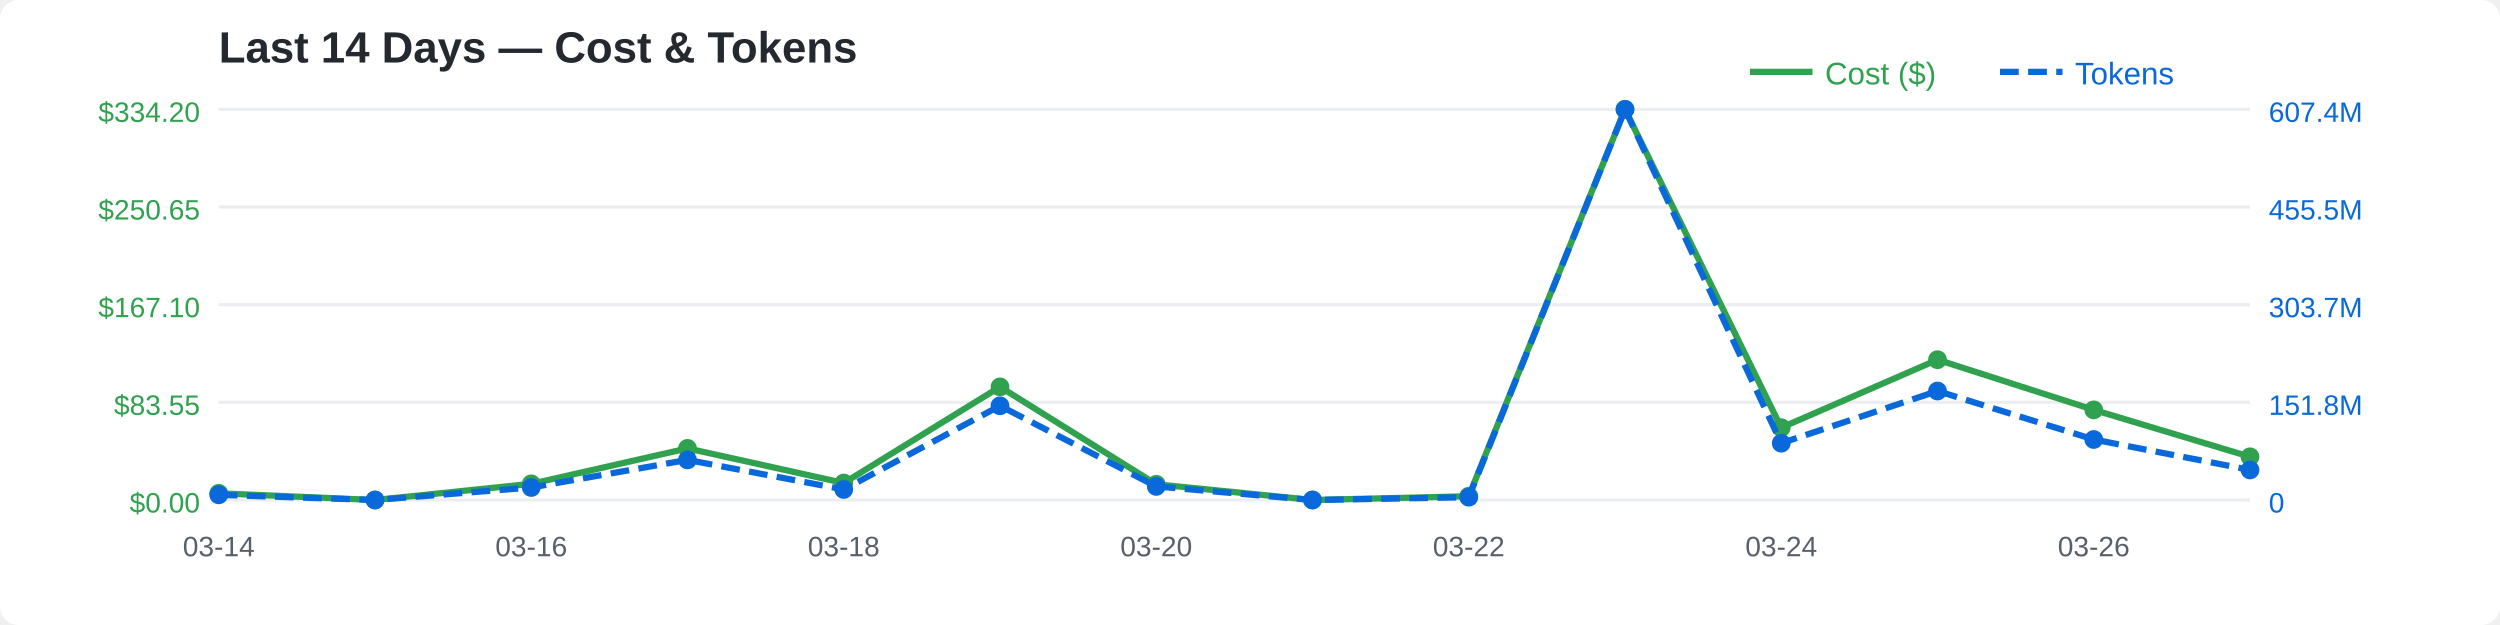
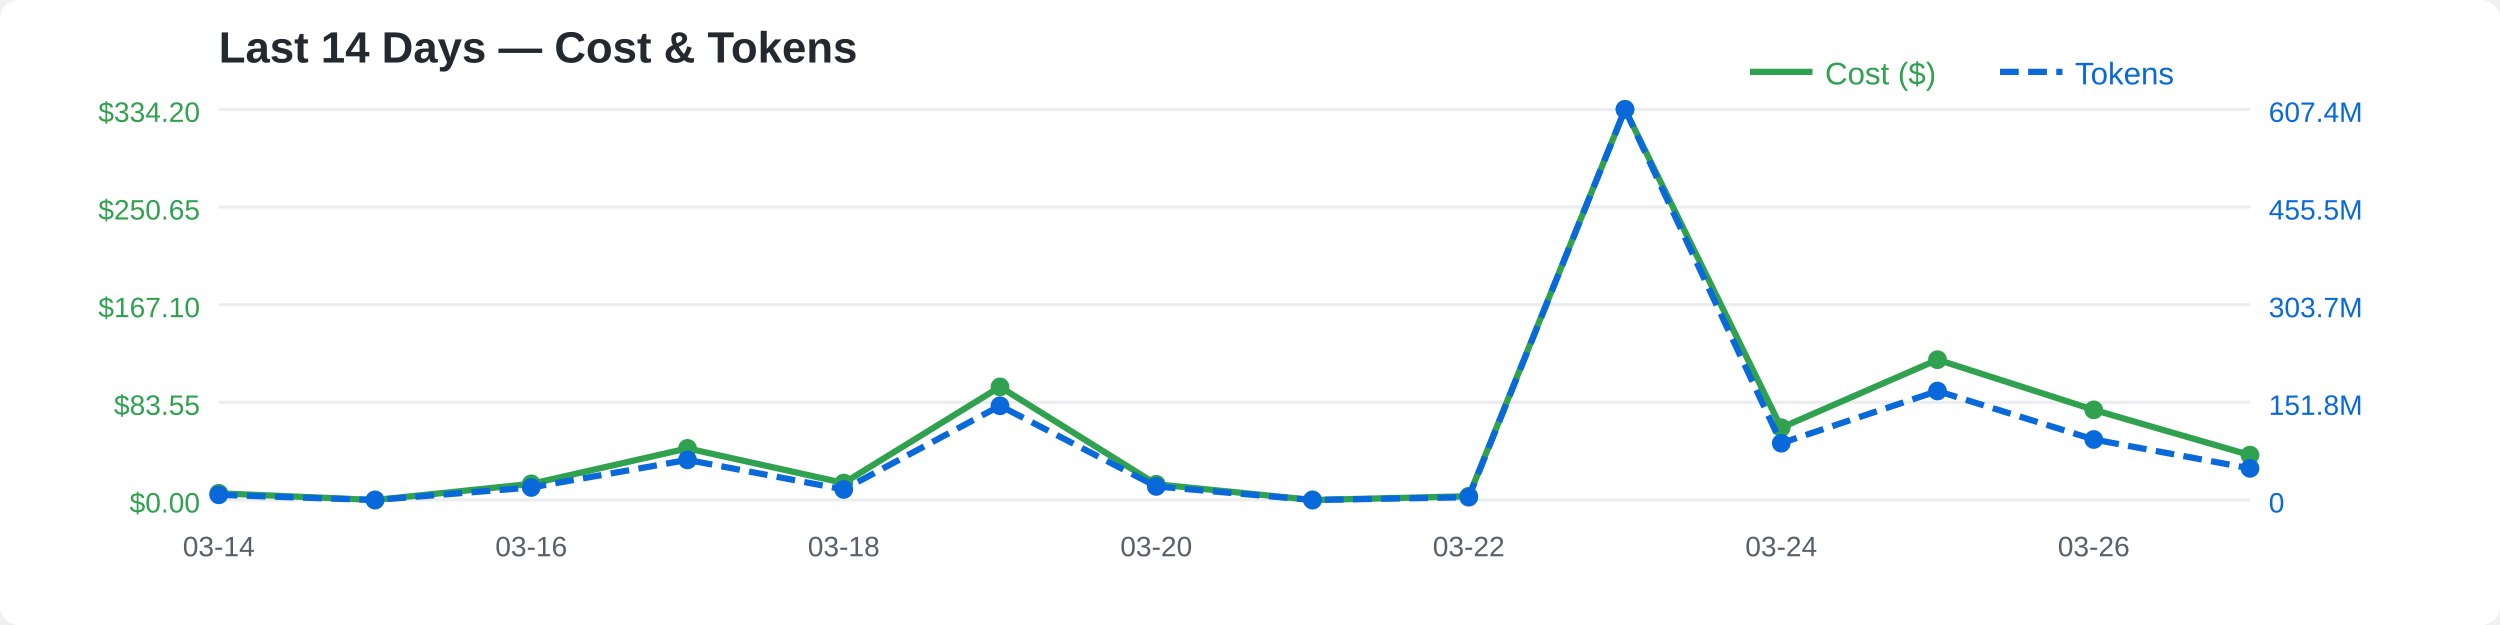
<svg xmlns="http://www.w3.org/2000/svg" width="800" height="200" viewBox="0 0 800 200">
  <rect width="800" height="200" fill="#ffffff" rx="6" />
  <text x="70" y="20" font-family="Arial, sans-serif" font-size="14" fill="#24292f" font-weight="bold">Last 14 Days — Cost &amp; Tokens</text>
  <line x1="70" y1="35.0" x2="720" y2="35.0" stroke="#ebedf0" stroke-width="1" />
  <line x1="70" y1="66.25" x2="720" y2="66.25" stroke="#ebedf0" stroke-width="1" />
  <line x1="70" y1="97.5" x2="720" y2="97.5" stroke="#ebedf0" stroke-width="1" />
  <line x1="70" y1="128.75" x2="720" y2="128.75" stroke="#ebedf0" stroke-width="1" />
  <line x1="70" y1="160.0" x2="720" y2="160.0" stroke="#ebedf0" stroke-width="1" />
  <text x="70.0" y="178" font-family="Arial, sans-serif" font-size="9" fill="#57606a" text-anchor="middle">03-14</text>
  <text x="170.0" y="178" font-family="Arial, sans-serif" font-size="9" fill="#57606a" text-anchor="middle">03-16</text>
  <text x="270.0" y="178" font-family="Arial, sans-serif" font-size="9" fill="#57606a" text-anchor="middle">03-18</text>
  <text x="370.0" y="178" font-family="Arial, sans-serif" font-size="9" fill="#57606a" text-anchor="middle">03-20</text>
  <text x="470.0" y="178" font-family="Arial, sans-serif" font-size="9" fill="#57606a" text-anchor="middle">03-22</text>
  <text x="570.0" y="178" font-family="Arial, sans-serif" font-size="9" fill="#57606a" text-anchor="middle">03-24</text>
  <text x="670.0" y="178" font-family="Arial, sans-serif" font-size="9" fill="#57606a" text-anchor="middle">03-26</text>
  <text x="64" y="39.0" font-family="Arial, sans-serif" font-size="9" fill="#30a14e" text-anchor="end">$334.20</text>
  <text x="64" y="70.25" font-family="Arial, sans-serif" font-size="9" fill="#30a14e" text-anchor="end">$250.65</text>
  <text x="64" y="101.5" font-family="Arial, sans-serif" font-size="9" fill="#30a14e" text-anchor="end">$167.10</text>
  <text x="64" y="132.75" font-family="Arial, sans-serif" font-size="9" fill="#30a14e" text-anchor="end">$83.55</text>
  <text x="64" y="164.0" font-family="Arial, sans-serif" font-size="9" fill="#30a14e" text-anchor="end">$0.00</text>
  <text x="726" y="39.0" font-family="Arial, sans-serif" font-size="9" fill="#0969da">607.4M</text>
  <text x="726" y="70.25" font-family="Arial, sans-serif" font-size="9" fill="#0969da">455.5M</text>
  <text x="726" y="101.5" font-family="Arial, sans-serif" font-size="9" fill="#0969da">303.7M</text>
  <text x="726" y="132.75" font-family="Arial, sans-serif" font-size="9" fill="#0969da">151.8M</text>
  <text x="726" y="164.0" font-family="Arial, sans-serif" font-size="9" fill="#0969da">0</text>
-   <polyline points="70.0,157.86 120.0,160.0 170.0,154.827 220.0,143.482 270.0,154.568 320.0,123.802 370.0,154.966 420.0,160.0 470.0,158.795 520.0,35.0 570.0,136.859 620.0,115.101 670.0,131.16 720.0,146.171" fill="none" stroke="#30a14e" stroke-width="2" />
+   <polyline points="70.0,157.86 120.0,160.0 170.0,154.827 220.0,143.482 270.0,154.568 320.0,123.802 370.0,154.966 420.0,160.0 470.0,158.795 520.0,35.0 570.0,136.859 620.0,115.101 670.0,131.16 720.0,145.64" fill="none" stroke="#30a14e" stroke-width="2" />
  <circle cx="70.0" cy="157.86" r="3" fill="#30a14e">
    </circle>
  <circle cx="120.0" cy="160.0" r="3" fill="#30a14e">
    </circle>
  <circle cx="170.0" cy="154.827" r="3" fill="#30a14e">
    </circle>
  <circle cx="220.0" cy="143.482" r="3" fill="#30a14e">
    </circle>
  <circle cx="270.0" cy="154.568" r="3" fill="#30a14e">
    </circle>
  <circle cx="320.0" cy="123.802" r="3" fill="#30a14e">
    </circle>
  <circle cx="370.0" cy="154.966" r="3" fill="#30a14e">
    </circle>
  <circle cx="420.0" cy="160.0" r="3" fill="#30a14e">
    </circle>
  <circle cx="470.0" cy="158.795" r="3" fill="#30a14e">
    </circle>
  <circle cx="520.0" cy="35.0" r="3" fill="#30a14e">
    </circle>
  <circle cx="570.0" cy="136.859" r="3" fill="#30a14e">
    </circle>
  <circle cx="620.0" cy="115.101" r="3" fill="#30a14e">
    </circle>
  <circle cx="670.0" cy="131.16" r="3" fill="#30a14e">
    </circle>
-   <circle cx="720.0" cy="146.171" r="3" fill="#30a14e">
+   <circle cx="720.0" cy="145.64" r="3" fill="#30a14e">
    </circle>
-   <polyline points="70.0,158.348 120.0,160.0 170.0,155.999 220.0,147.169 270.0,156.63 320.0,129.859 370.0,155.662 420.0,160.0 470.0,159.105 520.0,35.0 570.0,141.82 620.0,125.128 670.0,140.638 720.0,150.383" fill="none" stroke="#0969da" stroke-width="2" stroke-dasharray="6,3" />
+   <polyline points="70.0,158.348 120.0,160.0 170.0,155.999 220.0,147.169 270.0,156.63 320.0,129.859 370.0,155.662 420.0,160.0 470.0,159.105 520.0,35.0 570.0,141.82 620.0,125.128 670.0,140.638 720.0,149.882" fill="none" stroke="#0969da" stroke-width="2" stroke-dasharray="6,3" />
  <circle cx="70.0" cy="158.348" r="3" fill="#0969da">
    </circle>
  <circle cx="120.0" cy="160.0" r="3" fill="#0969da">
    </circle>
  <circle cx="170.0" cy="155.999" r="3" fill="#0969da">
    </circle>
  <circle cx="220.0" cy="147.169" r="3" fill="#0969da">
    </circle>
  <circle cx="270.0" cy="156.63" r="3" fill="#0969da">
    </circle>
  <circle cx="320.0" cy="129.859" r="3" fill="#0969da">
    </circle>
  <circle cx="370.0" cy="155.662" r="3" fill="#0969da">
    </circle>
  <circle cx="420.0" cy="160.0" r="3" fill="#0969da">
    </circle>
  <circle cx="470.0" cy="159.105" r="3" fill="#0969da">
    </circle>
  <circle cx="520.0" cy="35.0" r="3" fill="#0969da">
    </circle>
  <circle cx="570.0" cy="141.82" r="3" fill="#0969da">
    </circle>
  <circle cx="620.0" cy="125.128" r="3" fill="#0969da">
    </circle>
  <circle cx="670.0" cy="140.638" r="3" fill="#0969da">
    </circle>
-   <circle cx="720.0" cy="150.383" r="3" fill="#0969da">
+   <circle cx="720.0" cy="149.882" r="3" fill="#0969da">
    </circle>
  <line x1="560" y1="23" x2="580" y2="23" stroke="#30a14e" stroke-width="2" />
  <text x="584" y="27" font-family="Arial, sans-serif" font-size="10" fill="#30a14e">Cost ($)</text>
  <line x1="640" y1="23" x2="660" y2="23" stroke="#0969da" stroke-width="2" stroke-dasharray="6,3" />
  <text x="664" y="27" font-family="Arial, sans-serif" font-size="10" fill="#0969da">Tokens</text>
</svg>
